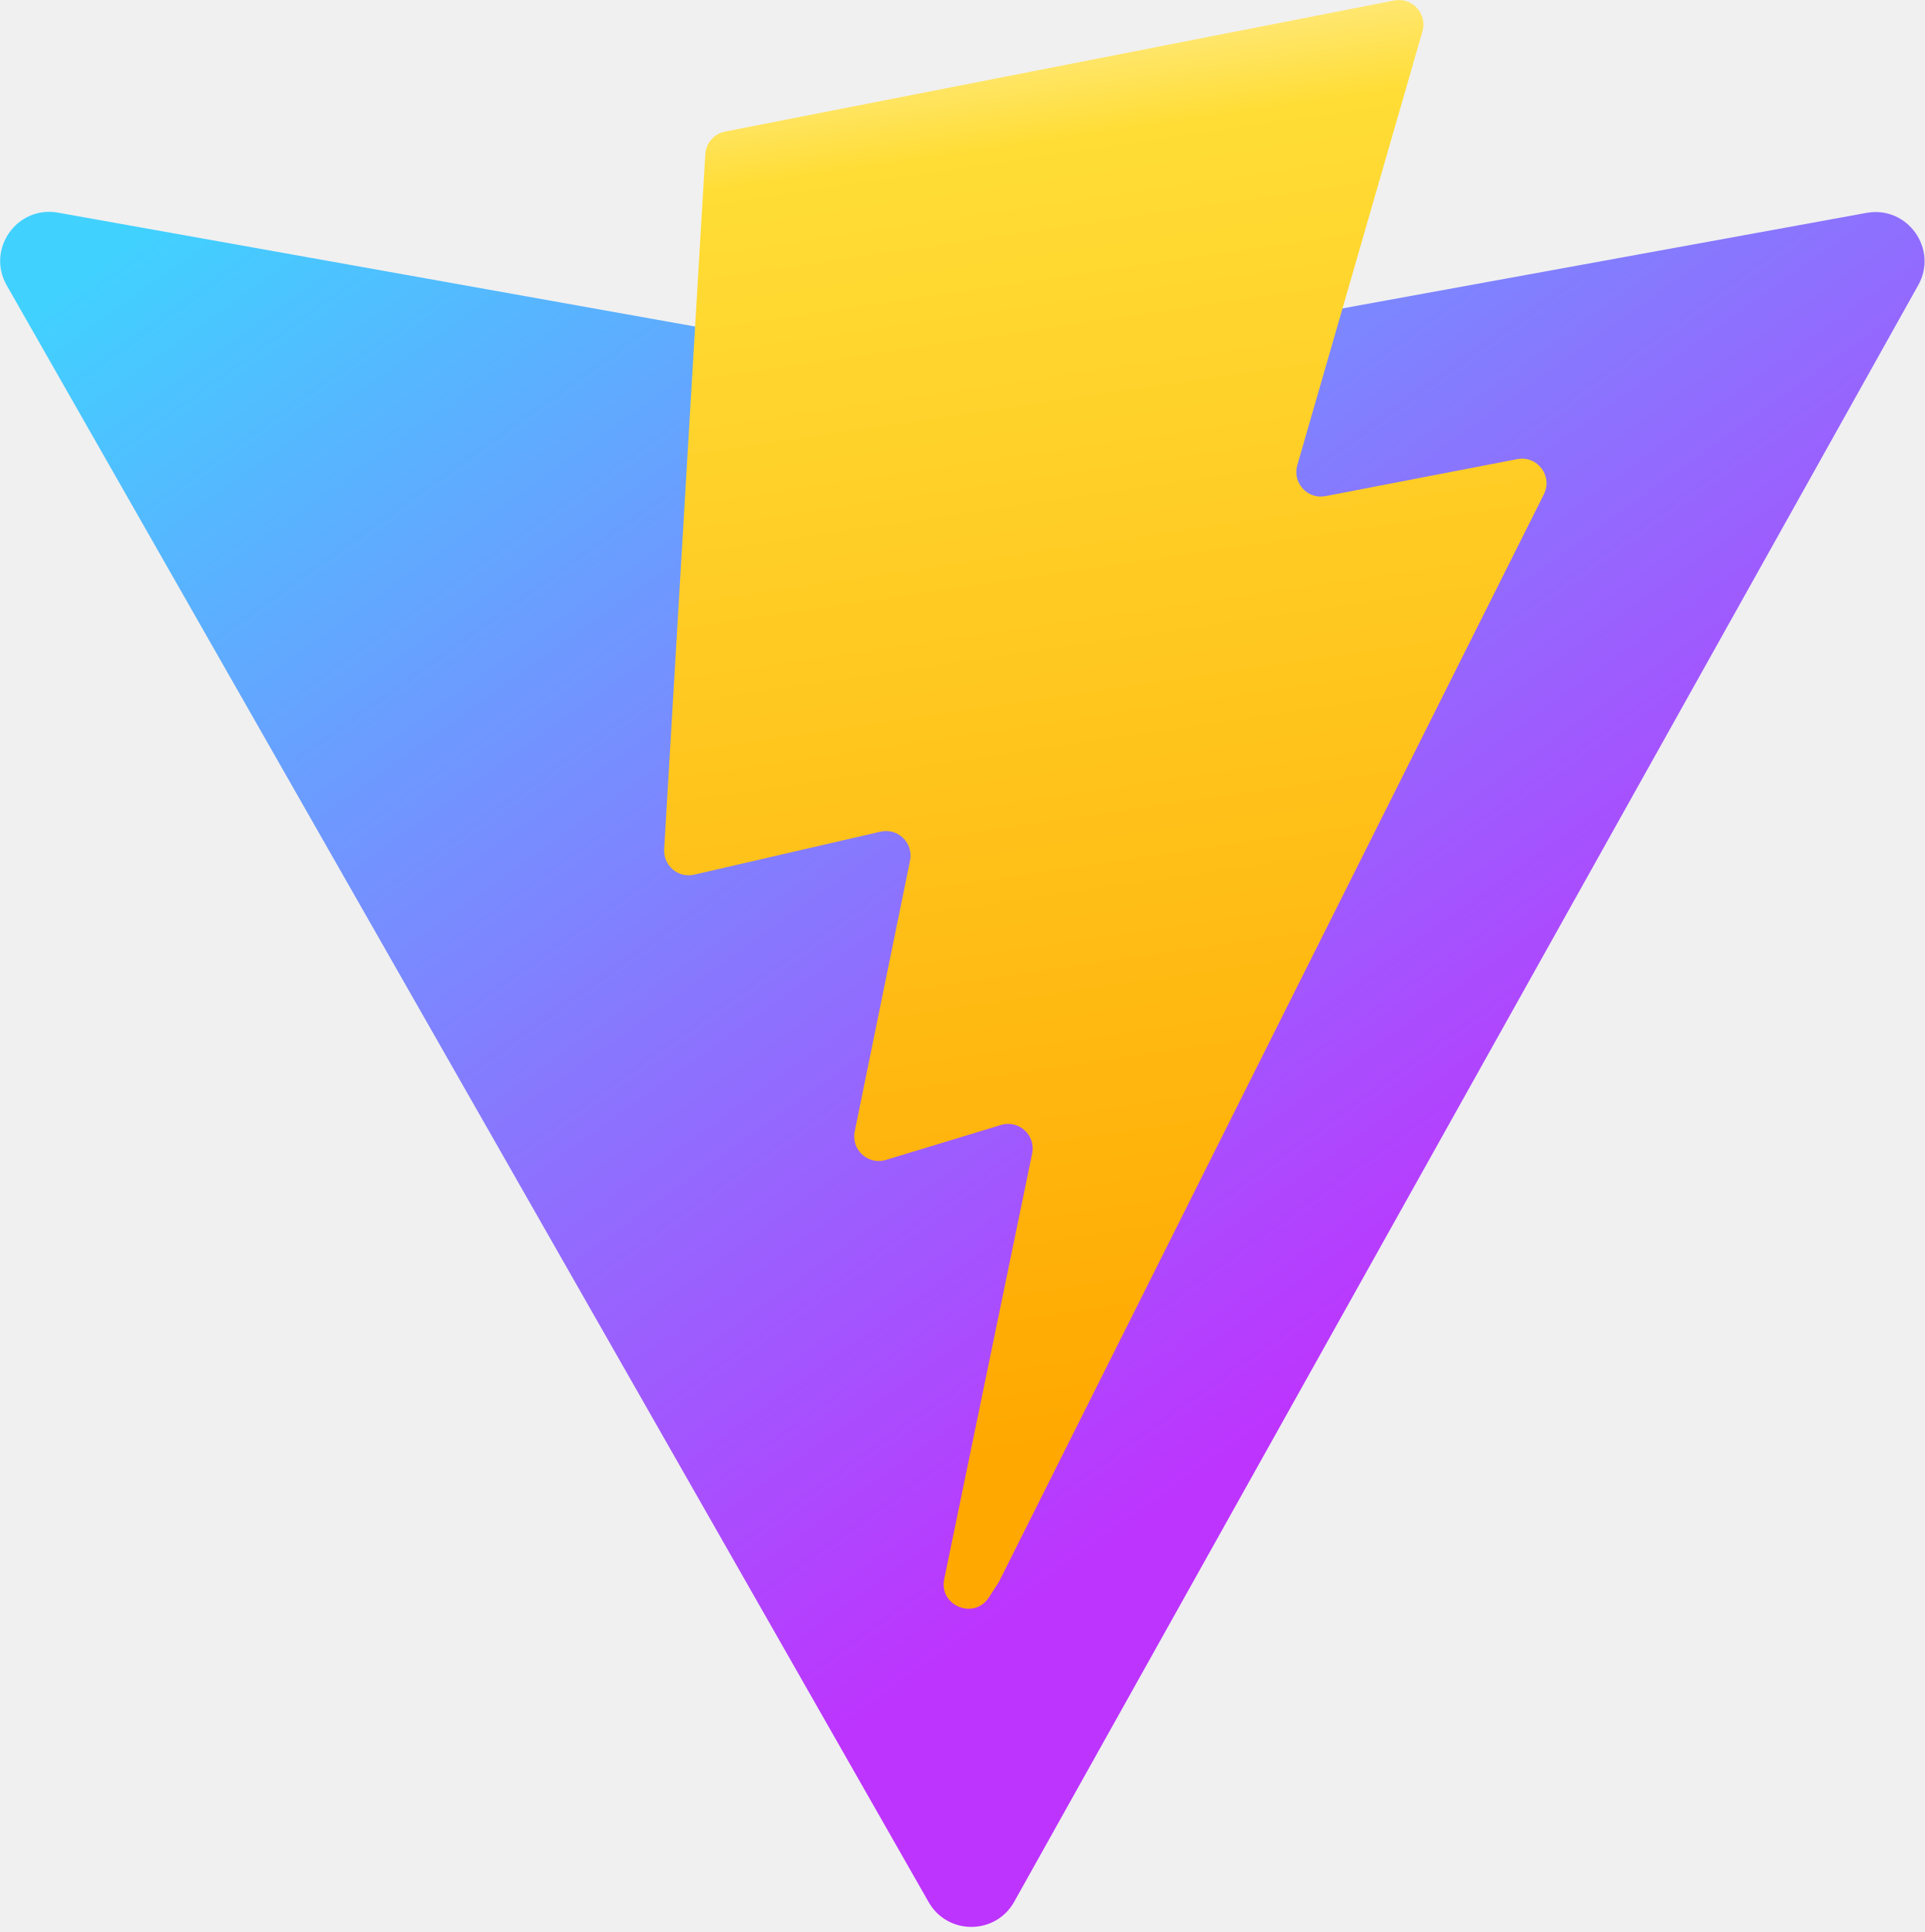
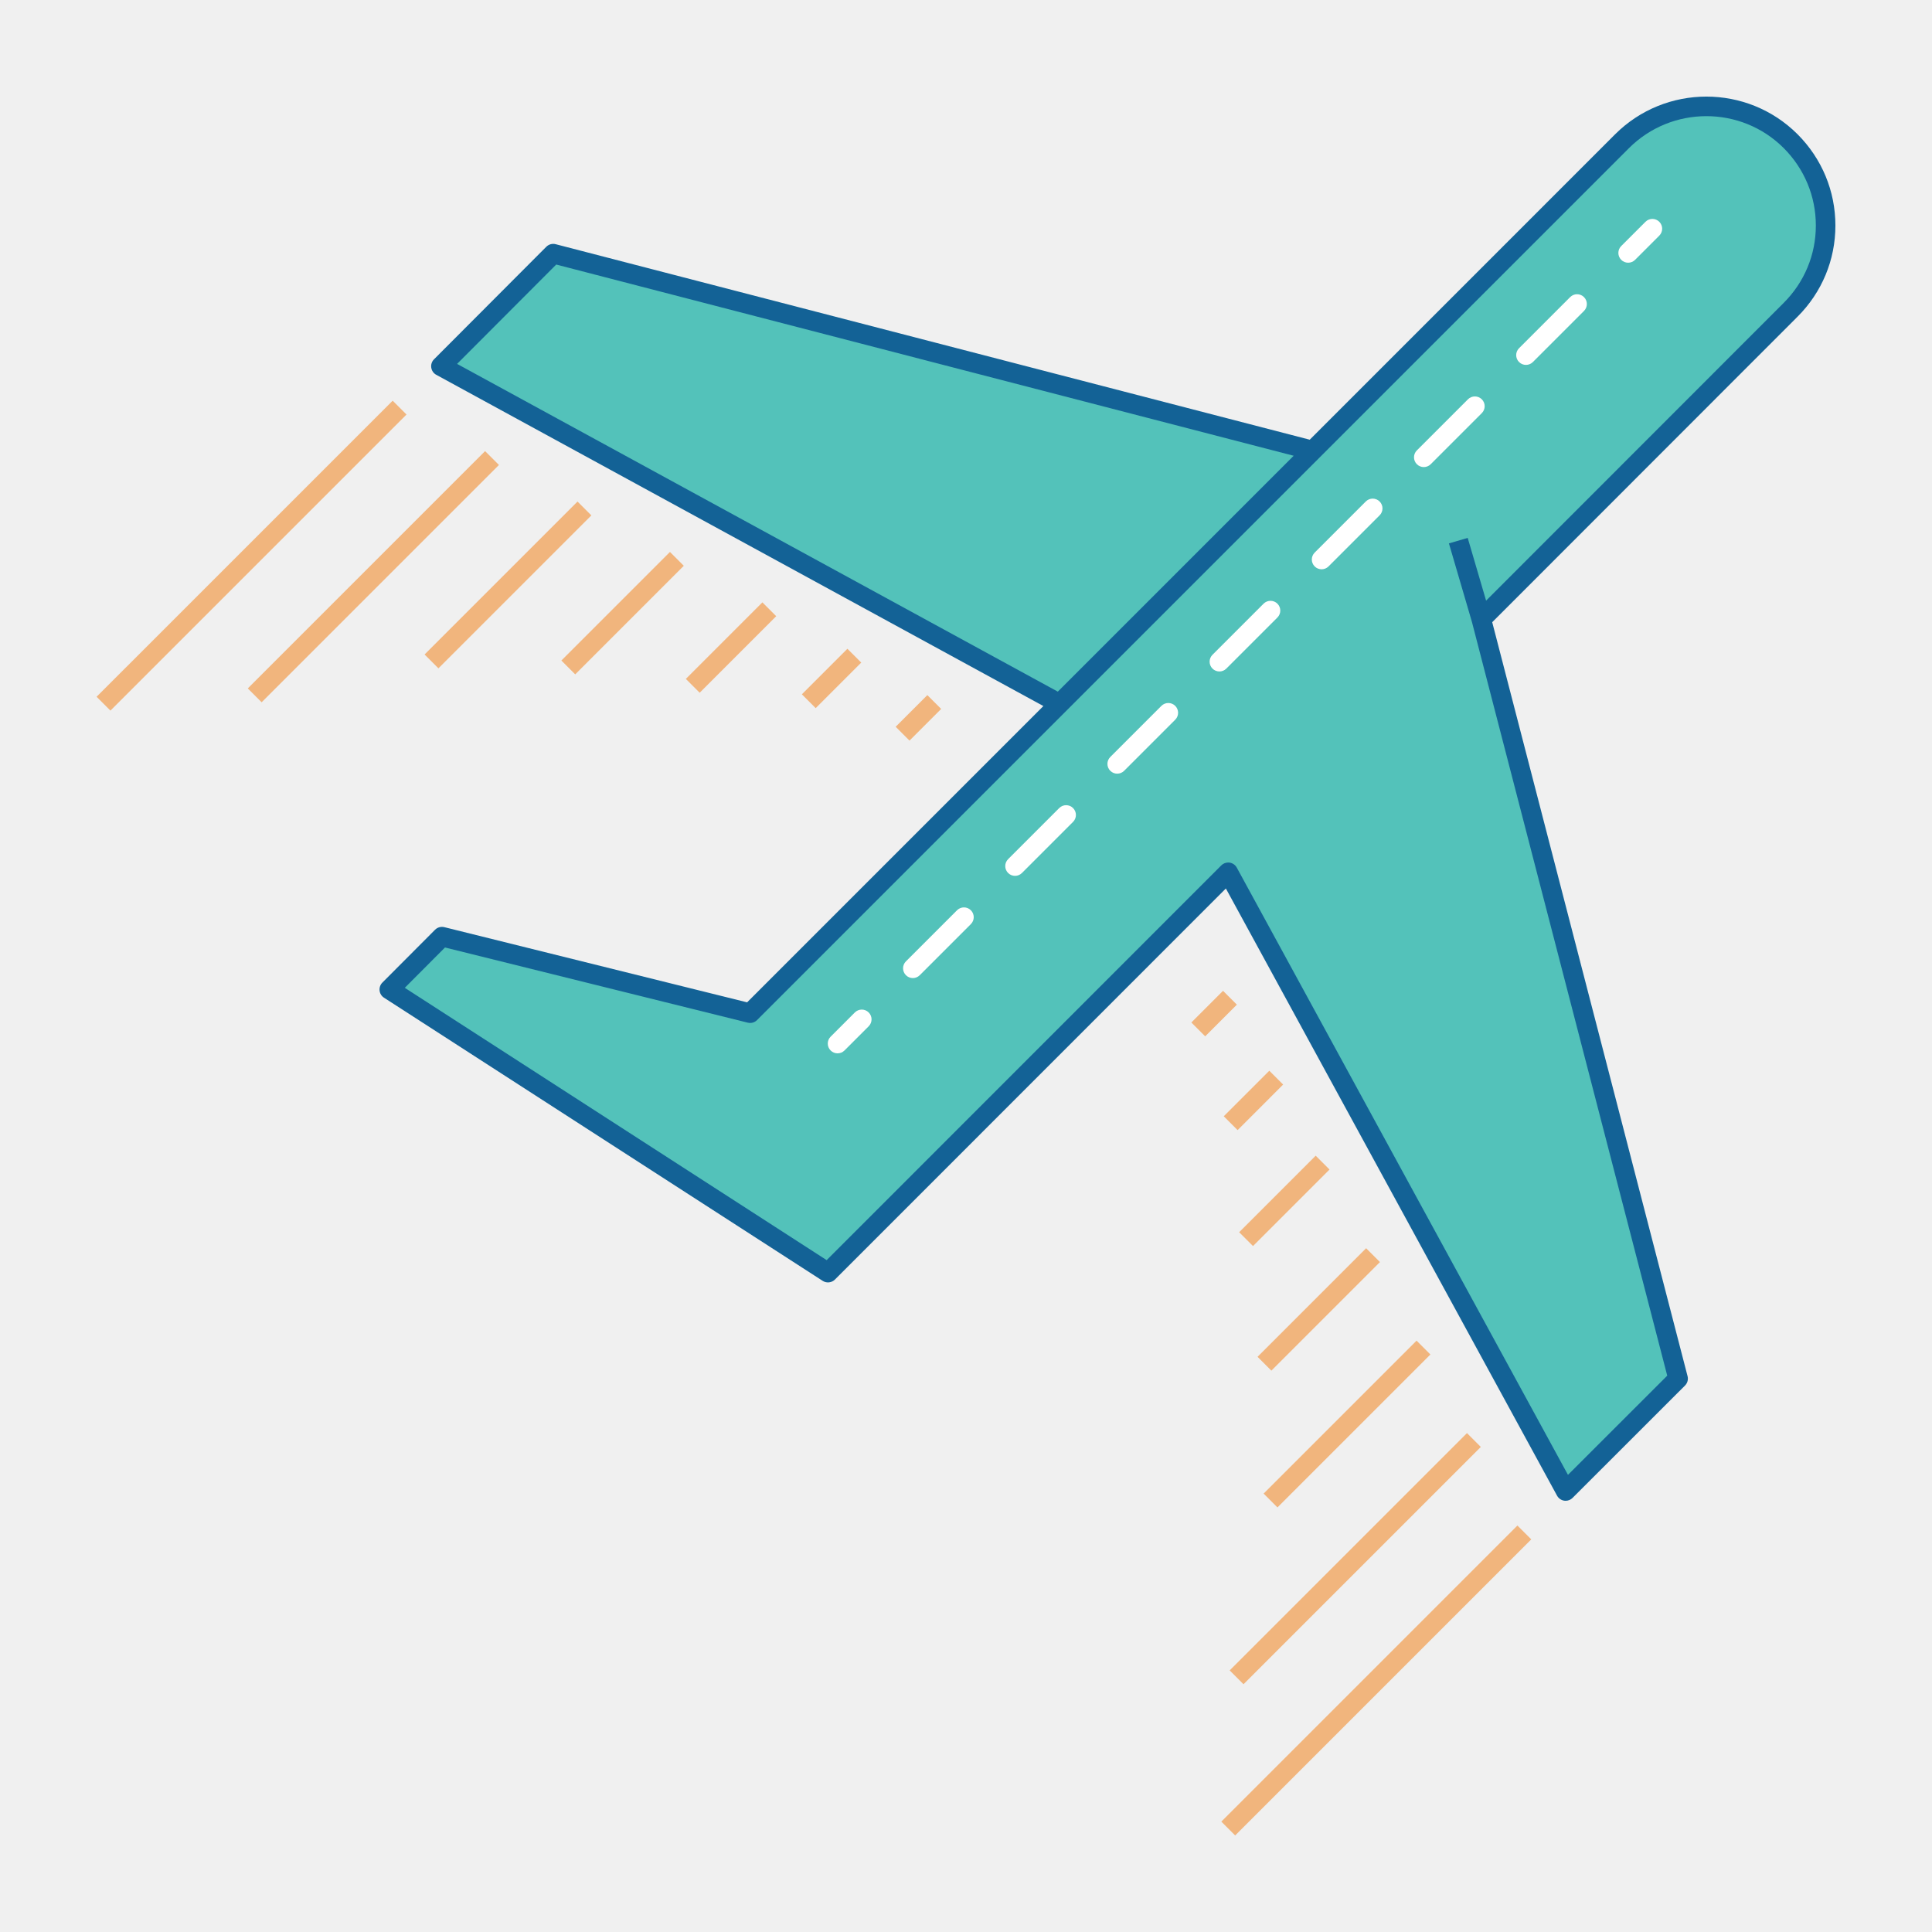
- <svg xmlns="http://www.w3.org/2000/svg" aria-hidden="true" role="img" class="iconify iconify--logos" width="31.88" height="32" preserveAspectRatio="xMidYMid meet" viewBox="0 0 256 257">
-   <defs>
-     <linearGradient id="IconifyId1813088fe1fbc01fb466" x1="-.828%" x2="57.636%" y1="7.652%" y2="78.411%">
-       <stop offset="0%" stop-color="#41D1FF" />
-       <stop offset="100%" stop-color="#BD34FE" />
-     </linearGradient>
-     <linearGradient id="IconifyId1813088fe1fbc01fb467" x1="43.376%" x2="50.316%" y1="2.242%" y2="89.03%">
-       <stop offset="0%" stop-color="#FFEA83" />
-       <stop offset="8.333%" stop-color="#FFDD35" />
-       <stop offset="100%" stop-color="#FFA800" />
-     </linearGradient>
-   </defs>
-   <path fill="url(#IconifyId1813088fe1fbc01fb466)" d="M255.153 37.938L134.897 252.976c-2.483 4.44-8.862 4.466-11.382.048L.875 37.958c-2.746-4.814 1.371-10.646 6.827-9.67l120.385 21.517a6.537 6.537 0 0 0 2.322-.004l117.867-21.483c5.438-.991 9.574 4.796 6.877 9.62Z" />
-   <path fill="url(#IconifyId1813088fe1fbc01fb467)" d="M185.432.063L96.44 17.501a3.268 3.268 0 0 0-2.634 3.014l-5.474 92.456a3.268 3.268 0 0 0 3.997 3.378l24.777-5.718c2.318-.535 4.413 1.507 3.936 3.838l-7.361 36.047c-.495 2.426 1.782 4.5 4.151 3.78l15.304-4.649c2.372-.72 4.652 1.36 4.15 3.788l-11.698 56.621c-.732 3.542 3.979 5.473 5.943 2.437l1.313-2.028l72.516-144.72c1.215-2.423-.88-5.186-3.54-4.672l-25.505 4.922c-2.396.462-4.435-1.77-3.759-4.114l16.646-57.705c.677-2.35-1.37-4.583-3.769-4.113Z" />
+ <svg xmlns="http://www.w3.org/2000/svg" version="1.1" id="Layer_1" viewBox="0 0 100 100" enable-background="new 0 0 100 100" xml:space="preserve">
+   <g>
+     <path fill="#53C2BA" d="M83.951,7.314L67.945,23.322L28.636,13.13l-5.812,5.826l32.019,17.469L38.827,52.441l-15.95-3.96   l-2.726,2.734l22.706,14.656l20.715-20.72l17.466,32.022l5.821-5.817L76.674,32.052l16.003-16.012   c2.421-2.417,2.421-6.312,0.004-8.734C90.268,4.897,86.369,4.897,83.951,7.314z" />
+     <polygon fill="#53C2BA" points="28.636,13.13 22.823,18.956 54.842,36.425 67.945,23.322  " />
+     <g>
+       <rect x="2.184" y="28.253" transform="matrix(0.7071 -0.7071 0.7071 0.7071 -16.5225 17.6312)" fill="#F1B57D" width="21.673" height="1.013" />
+       <rect x="10.64" y="29.342" transform="matrix(0.7071 -0.7071 0.7071 0.7071 -15.4458 22.4088)" fill="#F1B57D" width="17.371" height="1.013" />
+       <rect x="20.695" y="29.769" transform="matrix(0.7071 -0.7071 0.7071 0.7071 -13.7068 27.4606)" fill="#F1B57D" width="11.196" height="1.013" />
+       <rect x="28.251" y="31.231" transform="matrix(0.7071 -0.7071 0.7071 0.7071 -13.003 32.0813)" fill="#F1B57D" width="7.948" height="1.013" />
+       <rect x="35.037" y="33.012" transform="matrix(0.7071 -0.7071 0.7071 0.7071 -12.6183 36.572)" fill="#F1B57D" width="5.603" height="1.013" />
+       <rect x="41.375" y="34.611" transform="matrix(0.7071 -0.7071 0.7071 0.7071 -12.2254 40.72)" fill="#F1B57D" width="3.334" height="1.013" />
+       <rect x="46.378" y="36.648" transform="matrix(0.7071 -0.7071 0.7071 0.7071 -12.3484 44.4978)" fill="#F1B57D" width="2.319" height="1.013" />
+     </g>
+     <g>
+       <rect x="60.401" y="86.473" transform="matrix(0.7071 -0.7071 0.7071 0.7071 -40.6388 75.8509)" fill="#F1B57D" width="21.674" height="1.013" />
+       <rect x="61.463" y="80.167" transform="matrix(0.7071 -0.7071 0.7071 0.7071 -36.4988 73.2337)" fill="#F1B57D" width="17.37" height="1.013" />
+       <rect x="64.124" y="73.199" transform="matrix(0.7071 -0.7071 0.7071 0.7071 -31.6969 70.891)" fill="#F1B57D" width="11.196" height="1.013" />
+       <rect x="64.285" y="67.267" transform="matrix(0.7071 -0.7071 0.7071 0.7071 -27.9301 68.1193)" fill="#F1B57D" width="7.948" height="1.013" />
+       <rect x="63.677" y="61.653" transform="matrix(0.7071 -0.7071 0.7071 0.7071 -24.4823 65.2101)" fill="#F1B57D" width="5.602" height="1.013" />
+       <rect x="63.212" y="56.449" transform="matrix(0.7071 -0.7071 0.7071 0.7071 -21.271 62.5603)" fill="#F1B57D" width="3.334" height="1.013" />
+       <rect x="61.683" y="51.954" transform="matrix(0.7071 -0.7071 0.7071 0.7071 -18.6886 59.804)" fill="#F1B57D" width="2.319" height="1.013" />
+     </g>
+     <g>
+       <path fill="#FFFFFF" d="M85.885,11.48c-0.198-0.198-0.518-0.198-0.716,0l-1.254,1.254c-0.198,0.198-0.198,0.518,0,0.716    c0.099,0.099,0.229,0.148,0.358,0.148s0.259-0.049,0.358-0.148l1.254-1.254C86.083,11.998,86.083,11.678,85.885,11.48z" />
+       <path fill="#FFFFFF" d="M54.825,41.825l-2.645,2.645c-0.198,0.198-0.198,0.518,0,0.716c0.099,0.099,0.228,0.148,0.358,0.148    c0.13,0,0.259-0.049,0.358-0.148l2.645-2.645c0.198-0.198,0.198-0.518,0-0.716C55.343,41.627,55.023,41.627,54.825,41.825z" />
+       <path fill="#FFFFFF" d="M65.403,31.246l-2.645,2.645c-0.198,0.198-0.198,0.518,0,0.716c0.099,0.099,0.228,0.148,0.358,0.148    s0.259-0.049,0.358-0.148l2.645-2.645c0.198-0.198,0.198-0.518,0-0.716C65.922,31.049,65.601,31.049,65.403,31.246z" />
+       <path fill="#FFFFFF" d="M70.693,25.957l-2.645,2.645c-0.198,0.198-0.198,0.518,0,0.716c0.099,0.099,0.229,0.148,0.358,0.148    s0.259-0.049,0.358-0.148l2.645-2.645c0.198-0.198,0.198-0.518,0-0.716C71.211,25.759,70.891,25.759,70.693,25.957z" />
+       <path fill="#FFFFFF" d="M81.271,15.378l-2.645,2.645c-0.198,0.198-0.198,0.518,0,0.716c0.099,0.099,0.229,0.148,0.358,0.148    s0.259-0.049,0.358-0.148l2.645-2.645c0.198-0.198,0.198-0.518,0-0.716C81.789,15.18,81.469,15.18,81.271,15.378z" />
+       <path fill="#FFFFFF" d="M75.982,20.667l-2.645,2.645c-0.198,0.198-0.198,0.518,0,0.716c0.099,0.099,0.229,0.148,0.358,0.148    s0.259-0.049,0.358-0.148l2.645-2.645c0.198-0.198,0.198-0.518,0-0.716C76.5,20.47,76.18,20.47,75.982,20.667z" />
+       <path fill="#FFFFFF" d="M60.114,36.536l-2.645,2.645c-0.198,0.198-0.198,0.518,0,0.716c0.099,0.099,0.228,0.148,0.358,0.148    c0.13,0,0.259-0.049,0.358-0.148l2.645-2.645c0.198-0.198,0.198-0.518,0-0.716C60.633,36.338,60.312,36.338,60.114,36.536z" />
+       <path fill="#FFFFFF" d="M49.536,47.115l-2.645,2.645c-0.198,0.198-0.198,0.518,0,0.716c0.099,0.099,0.228,0.149,0.358,0.149    c0.13,0,0.259-0.05,0.358-0.149l2.645-2.645c0.198-0.198,0.198-0.518,0-0.716C50.054,46.917,49.734,46.917,49.536,47.115z" />
+       <path fill="#FFFFFF" d="M44.247,52.404l-1.253,1.253c-0.198,0.198-0.198,0.518,0,0.716c0.099,0.099,0.229,0.148,0.358,0.148    c0.13,0,0.259-0.049,0.358-0.148l1.253-1.253c0.198-0.198,0.198-0.518,0-0.716S44.445,52.207,44.247,52.404z" />
+     </g>
+     <path fill="#136296" d="M95,11.674c0-1.781-0.696-3.459-1.961-4.727c-2.604-2.6-6.841-2.596-9.446,0.009L67.792,22.759   L28.763,12.64c-0.173-0.046-0.359,0.005-0.486,0.132l-5.813,5.826c-0.113,0.113-0.166,0.273-0.142,0.43   c0.023,0.158,0.118,0.296,0.259,0.372l31.424,17.145L38.671,51.881L22.999,47.99c-0.173-0.042-0.355,0.008-0.481,0.134   l-2.726,2.734c-0.108,0.108-0.161,0.26-0.145,0.412c0.016,0.152,0.1,0.289,0.229,0.371l22.706,14.656   c0.199,0.129,0.463,0.102,0.633-0.067l20.236-20.242l17.142,31.428c0.077,0.14,0.214,0.236,0.372,0.259   c0.024,0.003,0.048,0.005,0.072,0.005c0.133,0,0.262-0.052,0.358-0.148l5.821-5.817c0.127-0.127,0.177-0.312,0.132-0.485   L77.237,32.205l15.797-15.807C94.302,15.133,95,13.456,95,11.674z M28.79,13.693l38.171,9.897L54.752,35.799L23.659,18.835   L28.79,13.693z M76.92,31.089l-0.952-3.248l-0.972,0.285l1.192,4.069l0,0l10.108,39.009l-5.138,5.134L64.016,44.908   c-0.077-0.14-0.215-0.236-0.372-0.259c-0.024-0.003-0.048-0.005-0.072-0.005c-0.134,0-0.263,0.053-0.358,0.148L42.788,65.224   L20.952,51.129l2.081-2.087l15.672,3.891c0.173,0.043,0.355-0.008,0.48-0.134L55.2,36.783L68.303,23.68L84.31,7.672   c2.21-2.21,5.805-2.213,8.013-0.009c1.074,1.076,1.665,2.5,1.665,4.011c0,1.511-0.593,2.934-1.668,4.007L76.92,31.089z" />
+   </g>
</svg>
